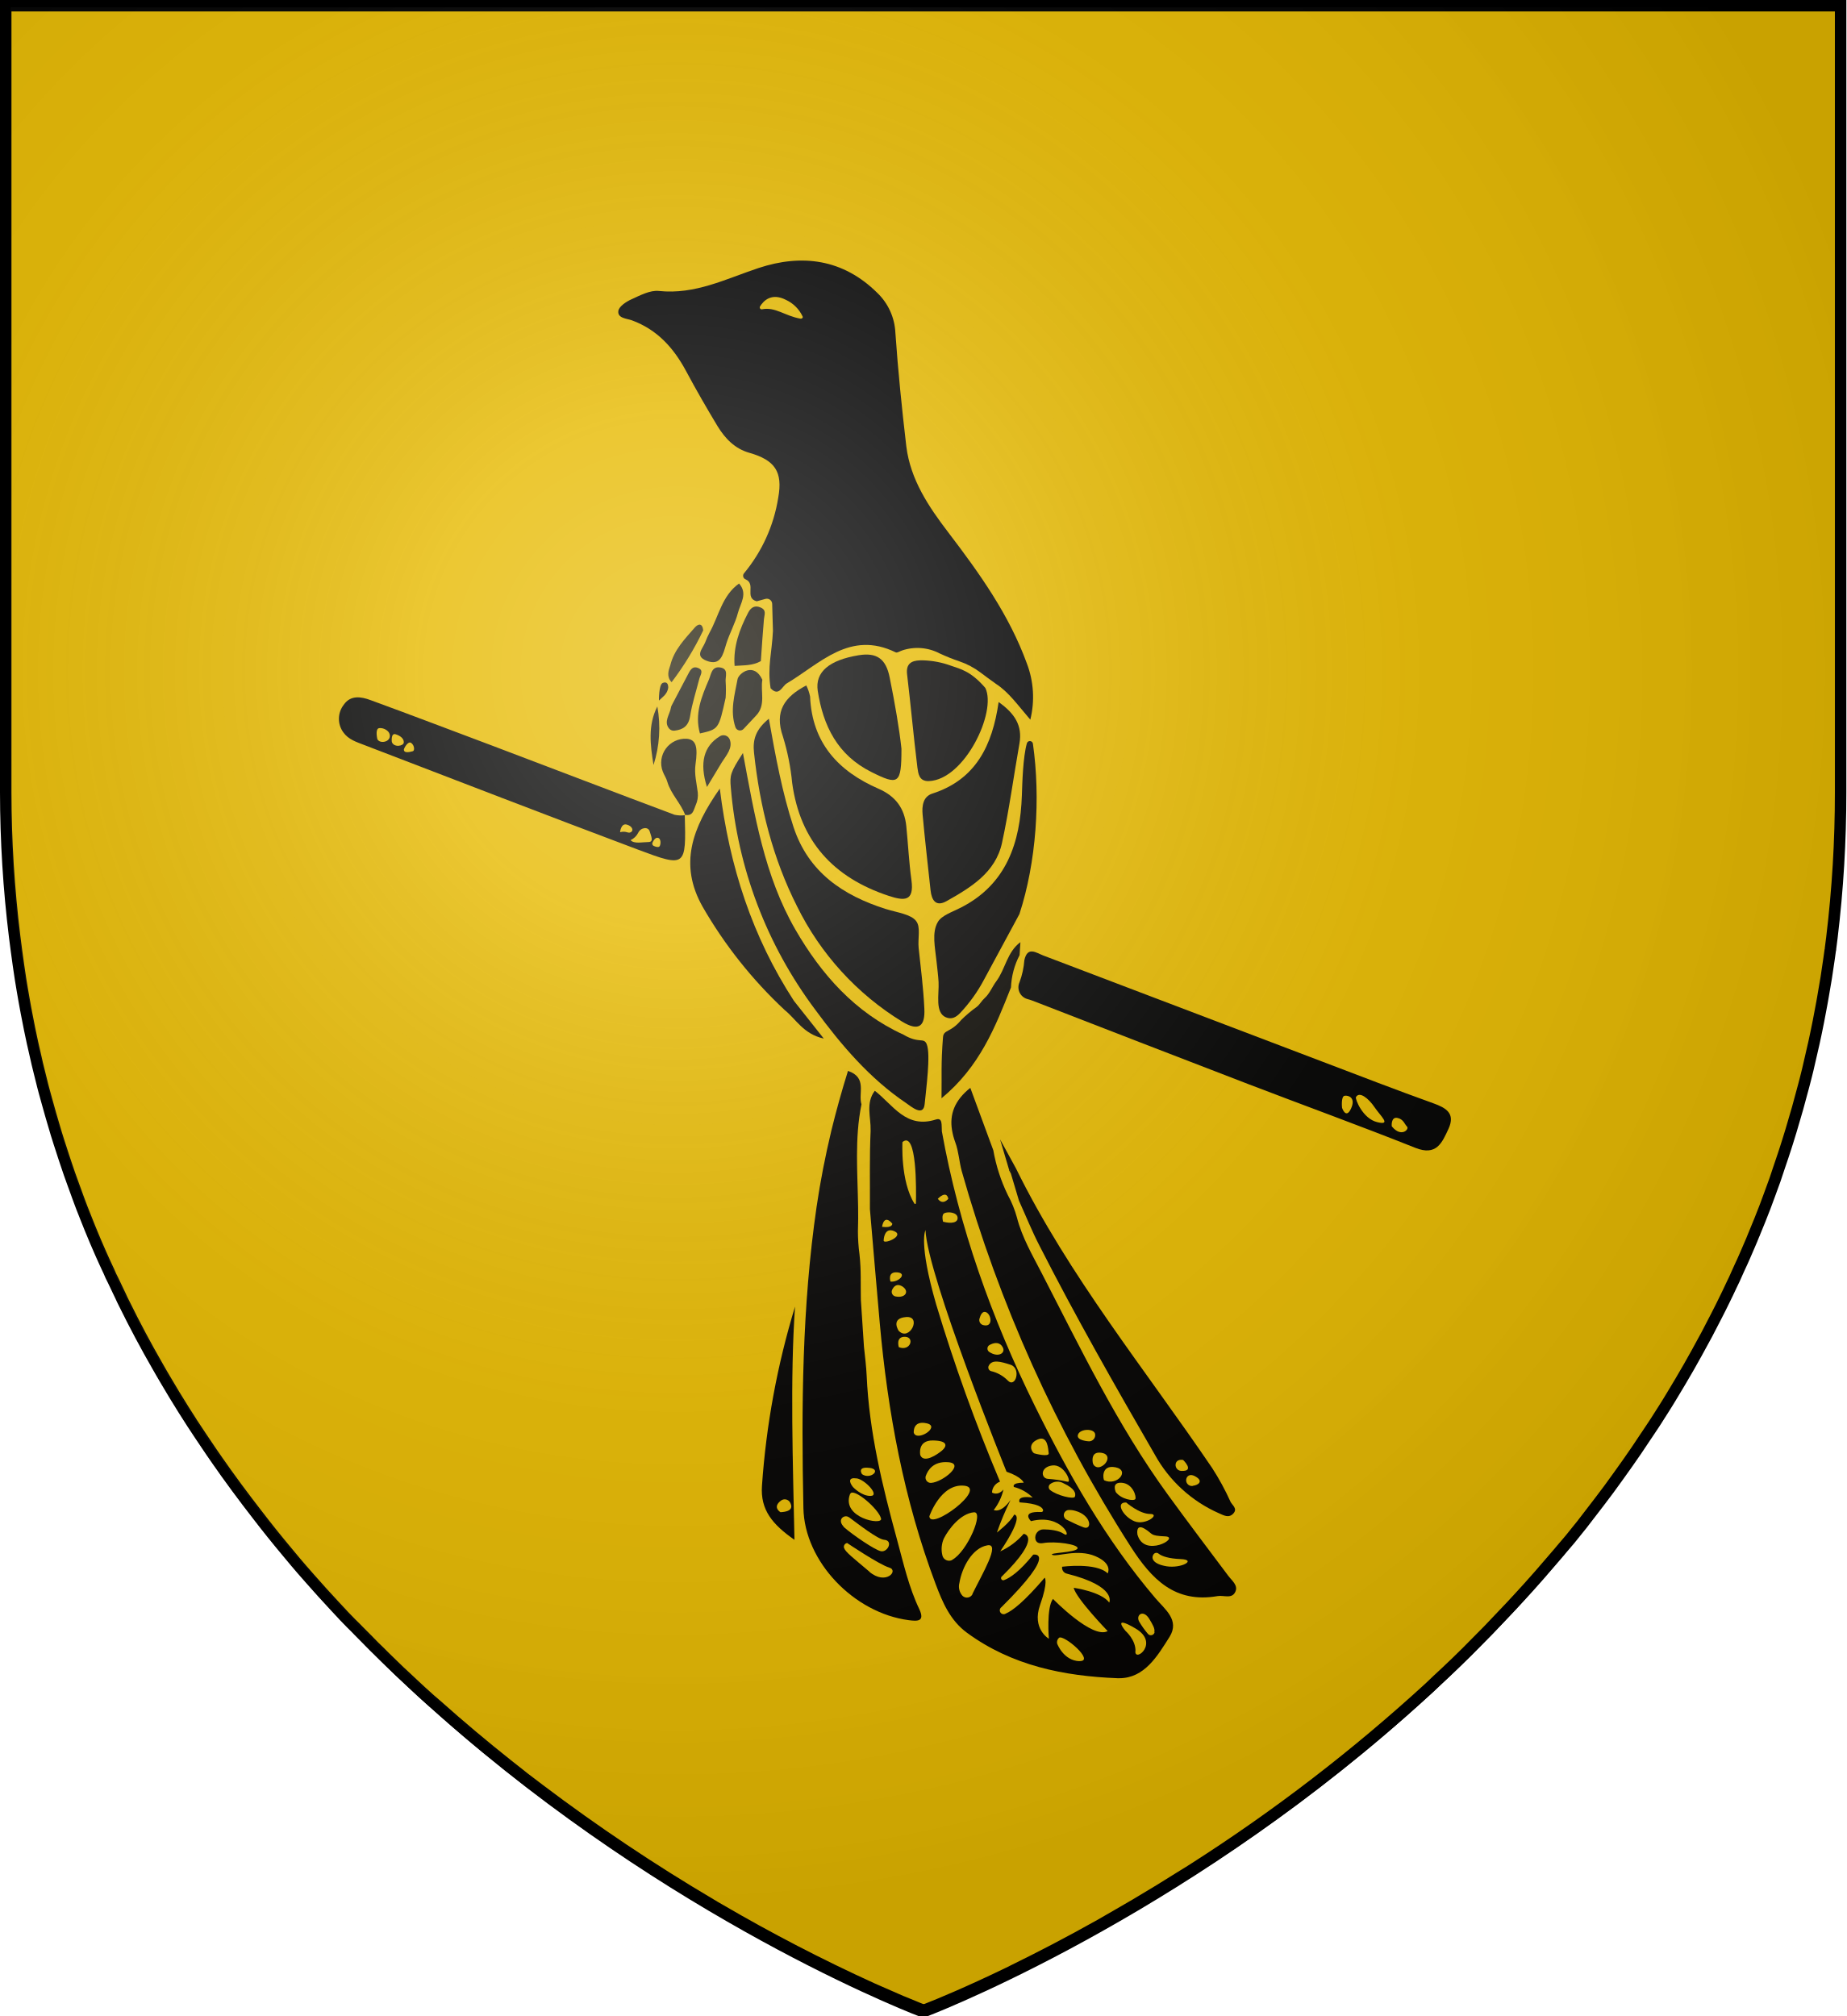
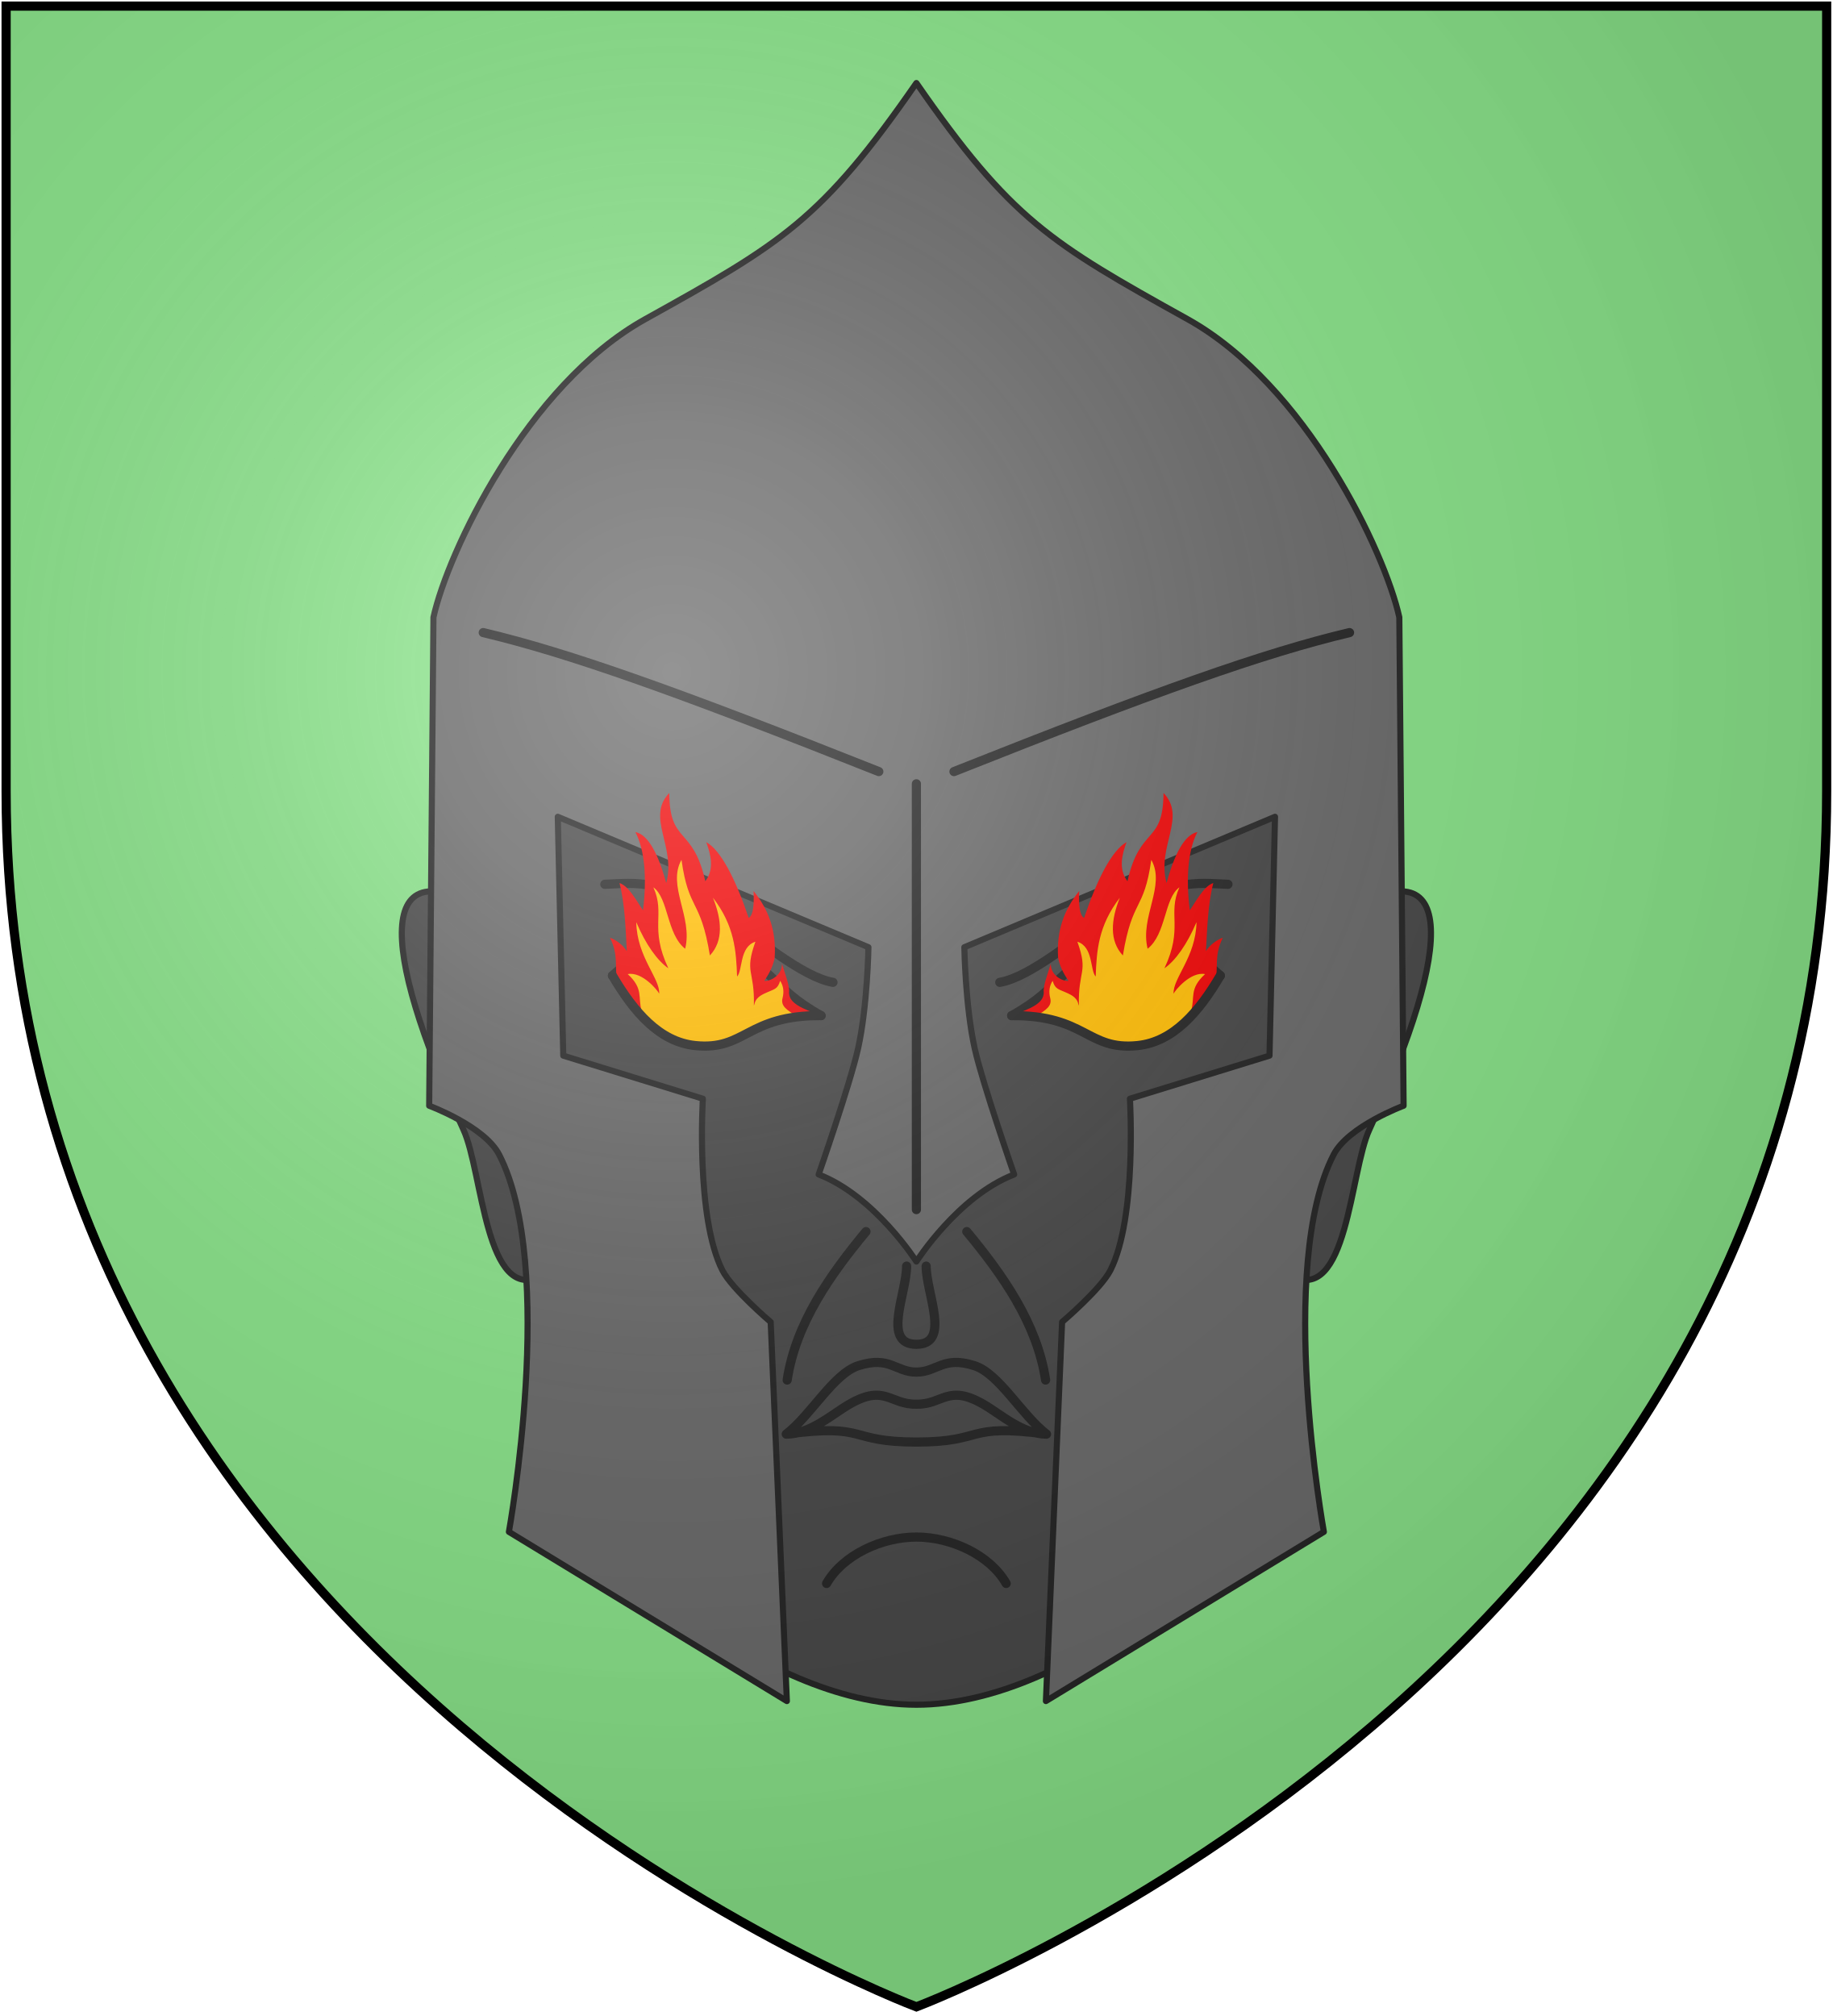
- <svg xmlns="http://www.w3.org/2000/svg" viewBox="0 0 483 527.48" version="1.1" id="svg20736">
-   <defs id="defs20658">
-     <style id="style20656">.cls-1{fill:#e7ba00;}.cls-2{fill:#020100;}.cls-3{fill:#010000;}.cls-4{fill:#010100;}.cls-5{fill:#020200;}.cls-6{fill:#080600;}.cls-7{fill:#0b0900;}.cls-8{fill:#0a0800;}.cls-9{fill:#0d0a00;}.cls-10{fill:#0f0c00;}.cls-11{fill:#1b1600;}.cls-12{fill:#0d0b00;}.cls-13{fill:none;stroke:#000;stroke-width:3px;}</style>
-     <radialGradient id="rg" gradientUnits="userSpaceOnUse" cx="220" cy="220" r="405" gradientTransform="matrix(0.8051007,0,0,0.8030229,-0.03015549,-0.8970269)">
-       <stop style="stop-color:#ffffff;stop-opacity:.3" offset="0" id="stop753" />
-       <stop style="stop-color:#ffffff;stop-opacity:.2" offset=".2" id="stop755" />
-       <stop style="stop-color:#666666;stop-opacity:.1" offset=".6" id="stop757" />
-       <stop style="stop-color:#000000;stop-opacity:.13" offset="1" id="stop759" />
+ <svg xmlns="http://www.w3.org/2000/svg" xmlns:xlink="http://www.w3.org/1999/xlink" width="600" height="660">
+   <defs>
+     <radialGradient id="rg" gradientUnits="userSpaceOnUse" cx="220" cy="220" r="405">
+       <stop style="stop-color:#fff;stop-opacity:.3" offset="0" />
+       <stop style="stop-color:#fff;stop-opacity:.2" offset=".2" />
+       <stop style="stop-color:#666;stop-opacity:.1" offset=".6" />
+       <stop style="stop-color:#000;stop-opacity:.13" offset="1" />
    </radialGradient>
+     <path id="shield" d="m2,2v257c0,286 298,398 298,398c0,0 298-112 298-398V2z" />
  </defs>
-   <g id="Layer_2" data-name="Layer 2">
-     <path class="cls-1" d="M927,122.76V328.6a314.37,314.37,0,0,1-2.28,38c-.11.93-.24,1.86-.36,2.79s-.24,1.86-.39,2.79q-.7,5.05-1.61,10c-.07.44-.15.87-.23,1.31-.15.8-.29,1.6-.45,2.39s-.34,1.8-.51,2.69l-.45,2.22-.24,1.16c-.15.71-.3,1.44-.47,2.15q-.8,3.55-1.61,7l-.58,2.32-.52,2q-1.52,5.88-3.27,11.61c-.29,1-.59,1.94-.9,2.92l-.6,1.88c-.19.63-.39,1.25-.6,1.86l-1.1,3.26c-.37,1.09-.68,2-1,3-.47,1.28-.92,2.55-1.39,3.81-.36,1-.73,2-1.11,3l-.19.49c-.43,1.14-.87,2.25-1.32,3.37s-.87,2.16-1.32,3.19a3.35,3.35,0,0,1-.18.42c-.4,1-.8,2-1.25,3s-.75,1.75-1.13,2.62l-.66,1.49c-.47,1.07-.95,2.12-1.44,3.15s-.9,2-1.36,2.93l-1,2.12c-.3.63-.6,1.25-.91,1.88-.63,1.32-1.31,2.64-2,4q-2.53,5-5.19,9.77l-2,3.57-.11.21q-2.13,3.71-4.33,7.33c-.71,1.2-1.46,2.39-2.18,3.54-.1.16-.19.31-.3.46-.55.89-1.12,1.78-1.69,2.66l-.66,1c-.65,1-1.31,2-2,3l-.13.18c-.66,1-1.32,2-2,3l-.45.67q-2.26,3.28-4.54,6.46l-.31.42c-.8,1.07-1.54,2.14-2.31,3.19s-1.66,2.23-2.5,3.32q-2.29,3-4.61,6l-.8,1c-.73.93-1.48,1.85-2.22,2.76L854,526.61l-.57.69L851,530.1q-2.83,3.32-5.72,6.53c-.75.85-1.52,1.69-2.29,2.51l-2.22,2.39q-3,3.19-5.93,6.24-2.76,2.83-5.53,5.59c-.91.91-1.84,1.82-2.76,2.71s-1.85,1.78-2.78,2.67l-2.28,2.11c-.68.65-1.36,1.28-2.05,1.91a448.64,448.64,0,0,1-61.76,47.47c-.86.55-1.73,1.1-2.58,1.6q-6.42,4.07-12.46,7.63l-2.41,1.4-2.36,1.36-2.34,1.35-2.22,1.28c-8.35,4.68-15.91,8.59-22.38,11.76l-1.61.8c-10.63,5.15-18.11,8.22-21,9.35l-.42.18-.61.23-.14.06h-.08l-.23-.1-.21,0-1.07-.42-.55-.23c-.87-.34-2-.8-3.36-1.38l-.47-.18c-1.76-.8-3.88-1.67-6.33-2.77l-1.39-.61a443.16,443.16,0,0,1-39.74-20.6c-.8-.45-1.61-.92-2.36-1.38a473.14,473.14,0,0,1-44.78-30l-2.62-2c-1-.75-2-1.52-2.95-2.29l-2.81-2.21c-6.19-4.92-12.43-10.15-18.64-15.69L558.08,566q-2.3-2.05-4.59-4.2l-1.67-1.57L550,558.54l-2-1.94c-1.12-1.07-2.24-2.16-3.34-3.26-.84-.8-1.69-1.67-2.52-2.51l-.24-.26q-1.25-1.25-2.5-2.51c-.66-.68-1.32-1.36-2-2l-2-2.07-.13-.15-2.1-2.24q-3.36-3.61-6.66-7.36c-.68-.8-1.36-1.55-2-2.35-.57-.65-1.12-1.28-1.66-1.94l-2-2.39q-4.26-5.11-8.39-10.48-1.13-1.45-2.24-2.92c-1.89-2.47-3.73-5-5.57-7.55l-1.68-2.39c-.13-.16-.24-.34-.36-.5-.59-.85-1.19-1.7-1.77-2.55-.95-1.38-1.89-2.77-2.82-4.17q-1.11-1.64-2.18-3.31l-.15-.24-2.22-3.47c-.07-.13-.15-.24-.22-.37-.71-1.14-1.41-2.27-2.1-3.4s-1.49-2.46-2.21-3.7-1.44-2.39-2.13-3.67q-4.6-8-8.77-16.47c-.35-.69-.69-1.38-1-2.08-.22-.44-.44-.89-.65-1.35-.43-.87-.8-1.75-1.25-2.63a27.17,27.17,0,0,1-1.15-2.47l-.23-.48c-.26-.58-.52-1.16-.8-1.75l-.26-.57c-.26-.58-.52-1.18-.8-1.77q-1.44-3.26-2.78-6.58c-.42-1-.8-2-1.23-3.07-.1-.26-.21-.53-.31-.8-.4-1-.8-2-1.16-3s-.68-1.82-1-2.74l-.23-.65c-.18-.45-.34-.91-.5-1.36q-1-2.69-1.89-5.44c-.21-.6-.4-1.21-.6-1.8-.26-.8-.51-1.54-.75-2.31-.14-.42-.26-.8-.39-1.22-.26-.8-.5-1.6-.75-2.39-.31-1-.61-2.06-.92-3.1-.18-.65-.39-1.28-.57-2-.37-1.28-.74-2.58-1.08-3.89-.19-.68-.37-1.35-.55-2-.13-.5-.26-1-.39-1.51-.32-1.22-.63-2.46-.92-3.7-.18-.7-.35-1.4-.52-2.11-.07-.29-.13-.57-.19-.85-.37-1.55-.71-3.11-1.07-4.69-.26-1.16-.5-2.33-.74-3.5-.14-.71-.29-1.43-.43-2.14s-.32-1.6-.47-2.45a2.13,2.13,0,0,0-.1-.47c-.15-.8-.3-1.64-.45-2.48s-.31-1.84-.47-2.77-.3-1.8-.45-2.71q-.87-5.52-1.56-11.17A314.73,314.73,0,0,1,447,328.58V122.76Z" transform="translate(-445.5 -121.26)" id="path20662" />
+   <use id="background" xlink:href="#shield" fill="#86df86" />
+   <g style="stroke:#222222;stroke-width:3;stroke-linecap:round;stroke-linejoin:round;">
+     <path style="fill:#444444;stroke-width:2;" d="m 419.1,480.4 c 5.3,-12.1 -0.6,-37.8 3.3,-62.8 18.8,9.9 19.5,-34 25.9,-47.8 27.8,-60.7 29.3,-95.1 -11,-69.4 -13.8,-76.5 -37.7,-86.5 -37.7,-86.5 l -99.6,-4 -99.6,4 c 0,0 -23.9,10 -37.7,86.5 -40.3,-25.7 -38.8,8.7 -11,69.4 6.4,13.8 7.1,57.7 25.9,47.8 3.9,25 -2,50.7 3.3,62.8 10.4,24.1 68.1,77.7 119.1,77.7 51,0 108.7,-53.6 119.1,-77.7 z" />
+     <path style="fill:#666666;stroke-width:2;" d="m 388.8,104.5 c 38.8,21.6 64.6,76.3 69.3,97.6 l 1.4,159.9 c 0,0 -18.1,6.7 -22.9,16 -18.9,36.6 -3.2,123.5 -3.2,123.5 l -91,55.4 5.3,-124.1 c 0,0 12.6,-10.7 15.8,-16.9 8.8,-17.3 6.4,-56.2 6.4,-56.2 l 45.7,-14.1 1.8,-78.2 -101.7,42.7 c 0,0 0.3,19.3 3.4,33.2 2.6,11.6 12.9,41.2 12.9,41.2 -18.4,7.1 -32,28.5 -32,28.5 0,0 -13.6,-21.4 -32,-28.5 0,0 10.3,-29.6 12.9,-41.2 3.1,-13.9 3.4,-33.2 3.4,-33.2 l -101.7,-42.7 1.8,78.2 45.7,14.1 c 0,0 -2.4,38.9 6.4,56.2 3.2,6.2 15.8,16.9 15.8,16.9 l 5.3,124.1 -91,-55.4 c 0,0 15.7,-86.9 -3.2,-123.5 -4.8,-9.3 -22.9,-16 -22.9,-16 l 1.4,-159.9 c 4.7,-21.3 30.5,-76 69.3,-97.6 45,-25 57.8,-32.58 88.8,-77.32 31,44.74 43.8,52.32 88.8,77.32 z" />
+     <path style="fill:none;" d="m 257.4,469.5 c 27.1,-3.6 19.8,2.6 42.6,2.6 22.8,0 15.5,-6.2 42.6,-2.6 m -64.5,-9.8 c -5.6,3.2 -12.7,9.8 -20.7,9.8 8.1,-6.2 15.5,-19.8 23.6,-22.4 10.3,-3.3 12.2,2.1 19,2.1 6.8,0 8.7,-5.4 19,-2.1 8.1,2.6 15.5,16.2 23.6,22.4 -8,0 -15.1,-6.6 -20.7,-9.8 -11.6,-6.7 -13.3,0.2 -21.9,0 -8.6,0.2 -10.3,-6.7 -21.9,0 z m 18.7,-45.2 c 0,8.9 -8.2,25.6 3.2,25.6 11.4,0 3.2,-16.7 3.2,-25.6 m 24.1,-92.9 c 10,-1.7 24.9,-14.6 33.5,-20 22.4,-14.3 30.7,-12.5 41.2,-12.1 m -70.8,43 c 16.9,-9.4 15.1,-16.1 33,-23.2 17.3,-6.9 24.7,0.8 35.3,10.1 m -83,83.8 c 11.6,14 23,30 25.8,48.6 m -12.9,66.6 c -5.3,-9.3 -18,-15.2 -29.4,-15.2 -11.4,0 -24.1,5.9 -29.4,15.2 m 2.1,-196.8 c -10,-1.7 -24.9,-14.6 -33.5,-20 -22.4,-14.3 -30.7,-12.5 -41.2,-12.1 m 70.8,43 c -16.9,-9.4 -15.1,-16.1 -33,-23.2 -17.3,-6.9 -24.7,0.8 -35.3,10.1 m 83,83.8 c -11.6,14 -23,30 -25.8,48.6" />
+     <path style="fill:#ee0000;stroke:none;" d="m 219.1,259.6 c -7.7,8 2.3,17.5 -1,29.5 -3.3,-12.2 -7,-16.1 -10.1,-16.7 3.1,5.9 3.8,15.1 2.5,25.6 -1.8,-2.5 -4.6,-8 -7.7,-8.9 1.8,7 2,15 2.4,22.3 -1.2,-2 -3.5,-3.7 -5.5,-4.4 2.9,6 1.4,9.1 2.4,15 6.6,10.7 14.7,19.2 25.5,20.3 13.1,1.3 22.6,-9.5 41.2,-9.8 -6.4,-2.4 -10.4,-4 -10.5,-7.5 0.3,-2.2 -1.3,-6.1 -2.3,-9.5 0.1,4 -4.2,5.9 -5.8,5.6 2,-2.9 2.9,-5.1 3.4,-7.5 0.6,-9 -2,-15.8 -6.9,-21.9 0.2,4.4 -0.1,8 -1.6,8.8 -4.4,-13 -9.2,-22.2 -13.9,-24.8 1.4,3.9 2.8,8.7 -0.3,12.8 -4.1,-18.3 -11.7,-11.9 -11.8,-28.9 z" />
+     <path style="fill:#ffbb00;stroke:none;" d="m 223.1,281.5 c -4.8,8.5 3.8,18.7 1.2,29.1 -6.1,-4.8 -5.4,-16.5 -10.4,-20.1 4,8.9 -1.4,13.1 4.9,26.5 -3.6,-2.5 -7.4,-7.8 -10.5,-15.1 0.2,11.4 7.8,18.4 7.5,23.4 -0.5,-1.1 -5.6,-7.3 -10.3,-6.4 5.3,4.9 3.2,7.5 4.6,12.2 0.3,1 0.7,2 1.2,2.8 4.7,4.6 10,7.8 16.3,8.4 10.8,1.1 14.7,-3.5 22.9,-6.8 l 10.6,-2.7 c -3.7,-2.2 -5.6,-3.5 -4.9,-6.1 0.5,-2 0.3,-3.9 -0.8,-5.6 -0.9,2.9 -1.8,2.6 -5.2,4.2 -3.4,1.6 -3,3.3 -3.4,3.9 0.3,-11.7 -3.2,-10.6 0.5,-20.9 -5.3,1.7 -4.1,9.4 -6,11.4 -0.3,-8.3 -0.8,-16.6 -7.9,-25.8 2.9,7.2 3.5,14.1 -1,18.9 -3.1,-18.9 -6.9,-14.3 -9.3,-31.3 z" />
+     <path style="fill:none;" d="m 200.5,319.4 c 7,11.9 15.4,21.7 27.1,22.9 16.5,1.7 16.9,-10 41.2,-9.8" />
+     <path style="fill:#ee0000;stroke:none;" d="m 380.9,259.6 c 7.7,8 -2.3,17.5 1,29.5 3.3,-12.2 7,-16.1 10.1,-16.7 -3.1,5.9 -3.8,15.1 -2.5,25.6 1.8,-2.5 4.6,-8 7.7,-8.9 -1.8,7 -2,15 -2.4,22.3 1.2,-2 3.5,-3.7 5.5,-4.4 -2.9,6 -1.4,9.1 -2.4,15 -6.6,10.7 -14.7,19.2 -25.5,20.3 -13.1,1.3 -22.6,-9.5 -41.2,-9.8 6.4,-2.4 10.4,-4 10.5,-7.5 -0.3,-2.2 1.3,-6.1 2.3,-9.5 -0.1,4 4.2,5.9 5.8,5.6 -2,-2.9 -2.9,-5.1 -3.4,-7.5 -0.6,-9 2,-15.8 6.9,-21.9 -0.2,4.4 0.1,8 1.6,8.8 4.4,-13 9.2,-22.2 13.9,-24.8 -1.4,3.9 -2.8,8.7 0.3,12.8 4.1,-18.3 11.7,-11.9 11.8,-28.9 z" />
+     <path style="fill:#ffbb00;stroke:none;" d="m 376.9,281.5 c 4.8,8.5 -3.8,18.7 -1.2,29.1 6.1,-4.8 5.4,-16.5 10.4,-20.1 -4,8.9 1.4,13.1 -4.9,26.5 3.6,-2.5 7.4,-7.8 10.5,-15.1 -0.2,11.4 -7.8,18.4 -7.5,23.4 0.5,-1.1 5.6,-7.3 10.3,-6.4 -5.3,4.9 -3.2,7.5 -4.6,12.2 -0.3,1 -0.7,2 -1.2,2.8 -4.7,4.6 -10,7.8 -16.3,8.4 -10.8,1.1 -14.7,-3.5 -22.9,-6.8 l -10.6,-2.7 c 3.7,-2.2 5.6,-3.5 4.9,-6.1 -0.5,-2 -0.3,-3.9 0.8,-5.6 0.9,2.9 1.8,2.6 5.2,4.2 3.4,1.6 3,3.3 3.4,3.9 -0.3,-11.7 3.2,-10.6 -0.5,-20.9 5.3,1.7 4.1,9.4 6,11.4 0.3,-8.3 0.8,-16.6 7.9,-25.8 -2.9,7.2 -3.5,14.1 1,18.9 3.1,-18.9 6.9,-14.3 9.3,-31.3 z" />
+     <path style="fill:none;" d="m 399.5,319.4 c -7,11.9 -15.4,21.7 -27.1,22.9 -16.5,1.7 -16.9,-10 -41.2,-9.8" />
+     <path style="fill:none;" d="m 300,396 v -139.4 m 141.8,-49.5 c -27.9,6.6 -63.6,19.3 -129.5,45.5 m -154.1,-45.5 c 27.9,6.6 63.6,19.3 129.5,45.5" />
  </g>
-   <g id="Layer_5" data-name="Layer 5">
-     <path class="cls-2" d="M653.48,463.12A210.62,210.62,0,0,0,644.83,510c-.45,6.35,2.76,10.14,8.5,14.15C652.93,504.1,652.16,482.16,653.48,463.12Zm-3.81,53.8s-2.26-1.29.18-3.07a1.61,1.61,0,0,1,2.32.5C652.77,515.41,652.88,516.77,649.67,516.92Z" transform="translate(-445.5 -121.26)" id="path20665" />
-     <path class="cls-2" d="M710.92,429.24l-.39-.73a1.2,1.2,0,0,1,.17-.21A5.85,5.85,0,0,0,710.92,429.24Z" transform="translate(-445.5 -121.26)" id="path20667" />
-     <path d="M617.88,304.56s-.07-4.21,1-4.62,1.44.26,1.43,1.26a3.83,3.83,0,0,1-1.35,2.35Z" transform="translate(-445.5 -121.26)" id="path20669" />
-     <path d="M714.12,294.84c-4.63-12.74-12.41-23.6-20.53-34.25-5.17-6.77-9.92-13.83-11-22.54-1.16-9.89-2.17-19.8-2.86-29.73a15.43,15.43,0,0,0-4.7-10.4c-9-8.93-19.8-10.27-31.1-6.53-8.56,2.84-16.58,7-26.07,6-2.32-.25-4.92,1.17-7.23,2.21-1.35.61-3.19,1.84-3.37,3-.29,1.92,2.18,2,3.48,2.45,6.7,2.44,11,7.26,14.27,13.36,2.59,4.85,5.35,9.62,8.19,14.34,2,3.27,4.57,5.95,8.38,7,6.64,1.92,8.74,4.93,7.5,11.76a41,41,0,0,1-8.94,19.74,1,1,0,0,0,.4,1.59c2.84,1.25-.4,4.83,2.91,5.75.07,0,1.24-.33,2.29-.63a1.39,1.39,0,0,1,1.76,1.29l.2,7.09c-.25,5.59-1.5,9.5-.61,15,2.19,2.31,3-.53,4.2-1.25,8.8-5.24,16.55-14,28.53-8.14.38.19,1.09-.31,1.64-.49a12.56,12.56,0,0,1,9.86.77,51,51,0,0,0,5.21,2.09,19.5,19.5,0,0,1,5.41,2.86c1.33,1,2.68,2,4.09,3,3.39,2.19,5.81,5.7,9,9.38A24.6,24.6,0,0,0,714.12,294.84Zm-59.25-90.21c-4-.69-6.54-3.13-10-2.45a.5.5,0,0,1-.55-.74c.89-1.46,3-3.69,6.84-1.69a8.94,8.94,0,0,1,4.29,4.29C655.64,204.4,655.28,204.7,654.87,204.63Z" transform="translate(-445.5 -121.26)" id="path20671" />
-     <path class="cls-2" d="M747.75,539.42c-13-15.28-22.8-32.59-31.57-50.38-11.23-22.78-19.78-46.66-24.3-71.81l0-.23c-.11-1.21.27-3.41-1.53-2.83-7.85,2.52-11.22-3.82-16-7.51-2.45,3.22-1,6.89-1.1,10.34a2.43,2.43,0,0,1,0,.27c-.31,6.78-.14,13.58-.18,20.38.86,9.92,1.68,19.84,2.57,29.75,2.09,23.38,6.33,46.32,14.63,68.34,1.78,4.73,3.78,9.48,8.17,12.71,11.75,8.63,25.36,11.36,39.41,11.91h.45c6.6,0,10-5.83,13.16-10.83C754.19,545.13,750.15,542.26,747.75,539.42Zm-18.81-18.54c-1.44-.55-3.25-1.41-4.41-2a1.34,1.34,0,0,1,.38-2.52,5.17,5.17,0,0,1,1.9.21C731.12,517.74,731.25,521.75,728.94,520.88Zm-2.25-8c-.27.74-4.76-.33-6.5-1.78a1,1,0,0,1,0-1.51,3.17,3.17,0,0,1,3.58-.21C726.69,510.75,727,512,726.69,512.88Zm-2-3.94a33.92,33.92,0,0,0-5.12-.75c-1.77-.17-2-3.07,1.19-3.5S726,509.38,724.74,508.94ZM717,497.88c2.62-1.13,2.69,2.56,2.84,3.62s-3.68.1-3.84,0C715.25,501,714.38,499,717,497.88Zm-7.92-15.46a8.9,8.9,0,0,0-4.32-2.41,1,1,0,0,1-.66-1.3c.86-1.9,3.22-1.17,5.73-.38C712.75,479.25,711.17,484.67,709.08,482.42Zm-1.5-9c1.38,1.69-.81,3.26-3.31,1.56a1.06,1.06,0,0,1,.1-1.81C705.34,472.64,706.67,472.28,707.58,473.39Zm-5.85-7.13c.27-1,.8-2.14,1.77-1.68,1.4.67,1.82,4.07-.81,3.35A1.36,1.36,0,0,1,701.73,466.26ZM696,439.79c.17,1.38-1.58,1.71-3.79,1.13,0,0-.54-1.84.37-2.25S695.83,438.42,696,439.79Zm-2.42-4.87s-1.41,1.83-2.75,0C690.83,434.92,693.08,432.5,693.58,434.92Zm-12-14.84c3.8-3.2,3.61,12.62,3.52,16a.21.21,0,0,1-.38.11C681,430.28,681.58,420.08,681.58,420.08Zm-2.66,21.34s.15,1.23-2.67.83C676.25,442.25,676.67,438.75,678.92,441.42Zm-2.25,4.33s.08-3.58,2.83-2.33S676.42,447.06,676.67,445.75Zm3.57,8.42c2.68.25.32,2.66-1.79,2.41C678.45,456.58,677.56,453.92,680.24,454.17Zm-1.38,4.61c.41-.89,1.19-1.77,2.58-1,2.09,1.24,1,3.25-1.72,2.68A1.24,1.24,0,0,1,678.86,458.78Zm1.78,15s-.94-2.83,1.63-2.75S683.69,474.92,680.64,473.75Zm0-4.25s-2.33-3.33,1.89-3.67S683.44,472.33,680.64,469.5Zm3.9,26.62s-.35-3.34,3.4-2.48S685.33,498.62,684.54,496.12Zm1.71,5.88s-.87-3.94,3.31-3.88,3.56,1.63,2.38,2.63S687.19,504.25,686.25,502Zm1.44,5.4c.51-1.46,1.94-3.9,5.87-3.59,4.48.35-1.38,5.21-4.51,5.42A1.39,1.39,0,0,1,687.69,507.4Zm.93,10.56s2.94-8.65,9.13-8S688.8,521.89,688.62,518Zm6,11.43a1.8,1.8,0,0,1-2.6-1.22,6.82,6.82,0,0,1,.4-4.42c1.31-2.56,4.37-6.48,7.81-6.83C703.06,516.62,698.54,527.27,694.58,529.39Zm5.3,8.93a1.65,1.65,0,0,1-2.65.43,3.65,3.65,0,0,1-.79-3.37c.68-4.07,3.37-9.13,7.31-9.82C707.35,524.93,702.41,533.13,699.88,538.32Zm28,17.56c-4.26-.13-5.88-4.63-5.88-4.63a1.55,1.55,0,0,1,.5-1.5C723.74,548.83,732.12,556,727.88,555.88Zm7.79-15.3c-2.09-2.91-9.34-3.91-9.34-3.91.67,2.83,8.9,11.33,8.9,11.33-4,2.2-14.31-8.42-14.31-8.42-1.75,2.25-1.08,10.42-1.08,10.42s-4.51-2.58-2.3-8.83,1.21-7.14,1.21-7.14c-5.34,6.25-8.41,8.64-10.17,9.38a1,1,0,0,1-1.13-1.68c15.11-15,8.3-13.73,8.3-13.73-3.6,4.45-6.07,6.07-7.55,6.63a.57.57,0,0,1-.58-1c10.68-10.54,5.63-11.08,5.63-11.08a18,18,0,0,1-6.13,4.59c6.64-9.9,3.63-9.6,3.63-9.6-1,2-4.5,4.67-4.5,4.67a72.13,72.13,0,0,1,3.57-8.51c-2.58,3.63-4.4,2.62-4.4,2.62A13.7,13.7,0,0,0,708,511c-1.57,1.78-3,.77-3,.77a3.18,3.18,0,0,1,2.1-2.84,458.19,458.19,0,0,1-16.7-46.38c-4.67-16.16-2.8-19.43-2.8-19.43.54,12.07,21.21,63.21,21.21,63.21,4,1.36,4.5,2.87,4.5,2.87-3.33,0-2.58,1.12-2.58,1.12a10.68,10.68,0,0,1,4.92,2.77c-4.42-.63-3.42,1.26-3.42,1.26,4.89.3,6,1.33,6.14,2a.45.45,0,0,1-.48.53c-5.5-.27-2.68,2.38-2.68,2.38,8.24-2.06,10.85,4.9,8.56,3.32-1.36-.93-3.63-1.14-5.26-1.16a2.13,2.13,0,0,0-2.14,2.59c.19.7.71,1.21,2,1,3.09-.58,9.49.33,9,1.42s-7.75,1.08-6.58,1.66,6.58-1.66,11.25.34,3.23,4.5,3.23,4.5c-3-2.92-11.92-1.74-11.92-1.74a1.61,1.61,0,0,0,1.27,1.82C737.83,536.33,735.67,540.58,735.67,540.58Zm6.83,12.73c.12-3-2.62-5.37-2.62-5.37s-3.76-4.38,2.62-.63S742.38,556.31,742.5,553.31Zm5-5a1,1,0,0,1-1.76.4,22.75,22.75,0,0,1-2.28-3.2c-.94-1.75,1.06-3.25,2.62-.75C747.1,546.41,747.67,547.4,747.48,548.3Z" transform="translate(-445.5 -121.26)" id="path20673" />
-     <path class="cls-3" d="M670.77,451.93v0s0,0,0,0,0,0,0,0Z" transform="translate(-445.5 -121.26)" id="path20675" />
-     <path class="cls-2" d="M686,542.32c-2.74-5.72-4.12-11.89-5.78-18-3.87-14.16-7.35-28.4-8-43.1-.12-2.53-.44-5.05-.71-7.58l-.81-12.27c-.09-4.21.11-7.74-.36-11.92a45.59,45.59,0,0,1-.41-6c.34-8.81-.68-17.67,0-26.47a56.33,56.33,0,0,1,.93-6.78c-.91-2.87,1.6-7-3.53-8.74Q664.91,409.21,663,417c-1.58,6.63-2.9,13.29-3.88,20-3.81,26.13-4,52.51-3.45,78.86.28,14,13.22,27.43,27.54,29.31C685.5,545.47,687.5,545.57,686,542.32Zm-13.05-37c3.34.42.23,3.17-1.92,1.67C671,507,669.58,504.92,672.91,505.33Zm-3.33,2.75c2.17.34,6.09,4.5,3.67,4.59s-4.67-2.34-4.67-2.34C667.59,509,667.42,507.75,669.58,508.08Zm-1.7,4.07c.7-1.82,7.46,3.88,8.07,6.47C676.39,520.48,665.46,518.39,667.88,512.15Zm-.35,6.08c2.42,1.79,7.55,5.79,9.22,5.92,2.42.18,1,3.27-.79,3-1.46-.2-7.47-4.3-9.76-6.33l0-.05-.21-.24,0,0C664.51,518.67,666.49,517.46,667.53,518.23Zm5.38,14.27c-4.33-3.67-6.33-5.17-6.66-6.25a1,1,0,0,1,.83-1.25s8.41,5.67,11,6.42S677.24,536.17,672.91,532.5Z" transform="translate(-445.5 -121.26)" id="path20677" />
-     <path class="cls-2" d="M766.8,533.55c-5.31-7.09-10.66-14.15-15.86-21.31-13.15-18.1-22.79-38.21-33-58-2.39-4.62-5.09-9.26-6.41-14.41a26.74,26.74,0,0,0-2.39-5.9,44.39,44.39,0,0,1-3.79-11.7c-.65-1.75-1.29-3.5-1.94-5.26l-4.08-11.08c-4.14,3.3-5.46,6.94-4.78,11.08a17.16,17.16,0,0,0,.86,3.2c.88,2.38,1,5,1.67,7.48a367,367,0,0,0,44.17,98.22c5.49,8.56,11.59,14.95,22.78,13,1.62-.29,3.84.89,4.69-1.26C769.36,536,767.74,534.8,766.8,533.55Zm-39.3-36.93c.56-1.62,4.44-1.68,4.5,0a1.63,1.63,0,0,1-1.57,1.76S726.94,498.25,727.5,496.62Zm3.86,7.31c-.18-1.18-.06-2.89,2.26-2.55,2.81.4,1.46,3.26-.5,3.75A1.44,1.44,0,0,1,731.36,503.93Zm3,4.63c-.29-.13-.93-4.15,2.94-3.39S737.81,510.19,734.31,508.56Zm3,3s-1.2-2.6,1.68-2.33,3.82,3.71,3.45,4.27S738.81,513.62,737.31,511.56Zm2.75,2.82s3.44,3,6.25,3-1.19,3.06-4.06,1.93S737.12,514.31,740.06,514.38Zm2.92,8.18s-.42-2.68,1.9-1.31,1.18,1.82,5.37,2S744.58,529.19,743,522.56Zm7.58,8.5c-3.41-.57-4.13-2.07-3.29-3.18a.89.89,0,0,1,1.27-.11c.86.7,2.74,1.3,5.77,1.42C758.66,529.35,754.57,531.73,750.56,531.06Z" transform="translate(-445.5 -121.26)" id="path20679" />
-     <path class="cls-4" d="M820.37,409.9c-9.63-3.45-19.16-7.15-28.72-10.78Q755,385.19,718.41,371.26c-1.85-.71-4.12-2.5-4.94,1.23a20.74,20.74,0,0,1-1.26,5.75,3.19,3.19,0,0,0,2,4.4c.47.14.94.26,1.36.43q28.3,11,56.66,21.91c14.5,5.56,29.09,10.85,43.5,16.6,5.56,2.22,7-1.32,8.71-5C826.26,412.56,823.81,411.13,820.37,409.9Zm-21.45,1.43c-1.34,2.88-2.34-.21-2.34-.21s-.33-3,.67-3.16S800.25,408.46,798.92,411.33Zm6.87,3.54c-3.83-.91-5.82-6.09-5.58-6.54.87-1.63,3.29.29,4.87,2.63S809.62,415.79,805.79,414.87Zm3.83,1.17c-.1-.13-.25-2.58,1.38-2.29s1.92,1.63,2.58,2.29S812.08,419,809.62,416Z" transform="translate(-445.5 -121.26)" id="path20681" />
-     <path class="cls-4" d="M624.64,334.56a8,8,0,0,1-2.69-.12c-15.84-5.94-31.65-12-47.47-18-10.68-4-21.35-8.09-32.06-12-2.45-.91-5.21-1.38-7,1.22a6,6,0,0,0-.12,7.2c1.32,1.89,3.49,2.56,5.49,3.33,23.88,9.17,47.73,18.4,71.68,27.4C624.91,348.26,625,348.07,624.64,334.56Zm-80.42-19.9s-.66-2.69.44-2.88,3,.69,2.81,2.22S544.78,315.84,544.22,314.66Zm3.78.72s-.31-2.41,1-2,2.19,1.18,2.13,2.15S548.52,316.92,548,315.38Zm5.5,2.43c-.53.13-2.43.72-2.34-.5,0-.18,1.06-2.31,1.93-1.65S554,317.69,553.5,317.81ZM607.71,339s.21-2.38,1.71-2,1.91,1.58,1.12,2S609.42,338.58,607.71,339Zm7.37,2.58c-1.54,0-3.71.54-4.62-.5a4.21,4.21,0,0,0,2-1.94c.7-1.43,2.62-1.64,3-.35S616.62,341.58,615.08,341.58Zm2.89,1.17c-.26.28-.95.07-1.45-.15a.65.65,0,0,1-.33-.87c.27-.58.75-1.35,1.35-1.27C618.5,340.58,618.4,342.29,618,342.75Z" transform="translate(-445.5 -121.26)" id="path20683" />
-     <polygon class="cls-4" points="179.27 213.3 179.14 213.3 179.14 213.19 179.27 213.3" id="polygon20685" />
-     <path class="cls-4" d="M646.63,309.31c1.78,10,3.49,19.27,6.43,28.27,3.92,12,13.11,18,24.1,21.5,3,.94,6.64,1.37,8,3.17,1.26,1.63.39,4.54.66,7.08.57,5.28,1.24,10.55,1.49,15.85.21,4.38-1.27,6.16-5.84,3.37A73.46,73.46,0,0,1,654,358.38c-6.36-12.56-9.74-26.12-11.25-40.15C642.37,314.78,643.18,312.15,646.63,309.31Z" transform="translate(-445.5 -121.26)" id="path20687" />
-     <path class="cls-4" d="M656.42,300.6a11.41,11.41,0,0,1,1,2.92c.51,12.1,7.37,19.53,17.88,24.1,4.49,1.95,6.82,5.13,7.29,9.84s.7,9.41,1.34,14.08c.77,5.65-1.88,5.46-6,4.1-14.39-4.78-23.11-14.24-25.2-29.52A61,61,0,0,0,650.32,314C648,307.36,650.75,303.58,656.42,300.6Z" transform="translate(-445.5 -121.26)" id="path20689" />
-     <path class="cls-2" d="M639.85,318.28c3.05,16.3,5.63,32.19,13.7,46.17,6.75,11.68,15.58,21.74,28.32,27.54,4.13,2.45,5.29.58,6.07,2.51,1.07,2.69-.19,11.81-.55,15.62-.33,3.45-3.49.68-4.82-.22-9.6-6.48-17-15.21-23.77-24.41a112.51,112.51,0,0,1-22.12-58.17C636.39,324.09,636.55,323.36,639.85,318.28Z" transform="translate(-445.5 -121.26)" id="path20691" />
-     <path class="cls-5" d="M709.92,428.24l-.39-.73a1.2,1.2,0,0,1,.17-.21A5.85,5.85,0,0,0,709.92,428.24Z" transform="translate(-445.5 -121.26)" id="path20693" />
-     <path class="cls-4" d="M706.74,304.95c4.23,3,6.26,6.17,5.45,10.82-1.53,8.67-2.7,17.42-4.56,26-1.7,7.81-8.15,11.68-14.52,15.27-2.78,1.56-3.9-.23-4.18-2.85-.7-6.6-1.48-13.2-2.08-19.81-.2-2.19.09-4.69,2.52-5.47C700.71,325.26,705.09,316.41,706.74,304.95Z" transform="translate(-445.5 -121.26)" id="path20695" />
-     <path class="cls-2" d="M712.18,360.42q-4.61,8.52-9.21,17.06a39.86,39.86,0,0,1-6.32,8.85c-1.05,1.09-2.21,1.75-3.72,1.1-2.89-1.24-1.74-6-1.9-9.21-.09-1.76-.35-3.51-.52-5.27-.38-3.74-1.33-7.72.36-10.51,1-1.67,3.69-2.53,6.05-3.74,11.84-6.07,15.49-16.89,15.9-29.38.11-3.16.29-10.05,1.31-13.58a.81.81,0,0,1,1.58.11C717.74,330.1,716.61,346.84,712.18,360.42Z" transform="translate(-445.5 -121.26)" id="path20697" />
-     <path class="cls-4" d="M681.32,317.17c0,9.31-.77,9.64-7.9,6.07-8.82-4.41-12.59-12.07-14-21.22-.75-5,3.1-8.05,10.64-9.31,4.8-.8,7.2.9,8.18,5.82C679.6,305.27,680.77,312,681.32,317.17Z" transform="translate(-445.5 -121.26)" id="path20699" />
-     <path class="cls-2" d="M661,393c-5.36-1.2-7.24-5.07-10.21-7.45a116.23,116.23,0,0,1-21.49-27.05c-6.26-11.09-2.7-20.63,4.5-30.91,2.53,20.54,8.57,38.9,19.38,55.53Z" transform="translate(-445.5 -121.26)" id="path20701" />
-     <path class="cls-2" d="M688.49,325.63c-2.65.09-2.77-2.08-3-3.55-1-8.11-1.73-16.27-2.7-24.4-.33-2.76,1.16-3.56,3.34-3.64h1a23.08,23.08,0,0,1,7.08,1.38c2.52.88,5.24,1.4,9.05,5.84C706.32,307.48,697.82,325.3,688.49,325.63Z" transform="translate(-445.5 -121.26)" id="path20703" />
-     <path class="cls-6" d="M712.44,367.77c-.07,1.14-.14,2.27-.22,3.4a20,20,0,0,0-2.25,8.45c-4.1,10.34-8.15,20.72-18.17,29,.09-6-.17-9,.39-16,.16-2,2-1.14,4.75-4.48a32.85,32.85,0,0,1,4.12-3.47c.78-.63,1.24-1.57,2-2.24,1.35-1.2,2-3,3.06-4.41C708.51,374.83,708.93,370.35,712.44,367.77Z" transform="translate(-445.5 -121.26)" id="path20705" />
-     <path class="cls-7" d="M618.86,323.07a6.32,6.32,0,0,1,6.24-8.52c2.51.18,3,2.16,2.34,6.73-.35,2.53.31,4.93.6,7.35a6.32,6.32,0,0,1-.55,3.3c-.55,1.25-.66,2.95-2.85,2.52l.12.11c-1.13-3.12-3.72-5.48-4.67-8.69a7.16,7.16,0,0,0-.59-1.43A11.49,11.49,0,0,1,618.86,323.07Z" transform="translate(-445.5 -121.26)" id="path20707" />
-     <path class="cls-7" d="M638.83,273.94c2.37,2.62.36,5.2-.28,7.65-.73,2.8-2.22,5.39-3.07,8.16s-1.43,5.87-5.19,4.38c-3.1-1.23-1-3.08-.31-4.81a21.38,21.38,0,0,1,1.17-2.6C633.56,282.38,634.4,277.08,638.83,273.94Z" transform="translate(-445.5 -121.26)" id="path20709" />
-     <path class="cls-8" d="M644.93,299.12c-.54,3.08,1,6.63-1.64,9.37L640,312a1.27,1.27,0,0,1-2.12-.48c-1.48-4.36-.15-8.59.56-12.53C638.71,297.45,642.73,294.34,644.93,299.12Z" transform="translate(-445.5 -121.26)" id="path20711" />
-     <path class="cls-9" d="M637.67,295.49c-.39-5,1.27-9.54,3.53-13.9.73-1.41,1.77-2.06,3.32-1.36s.94,1.83.83,3c-.33,3.65-.55,7.31-.81,11C642.42,295.47,640,295.31,637.67,295.49Z" transform="translate(-445.5 -121.26)" id="path20713" />
-     <path class="cls-10" d="M630.44,327.17q-3-9.43,3.42-13.3a1.77,1.77,0,0,1,2.54.87c.84,2.22-.86,4.09-2.08,6C633,322.9,631.73,325,630.44,327.17Z" transform="translate(-445.5 -121.26)" id="path20715" />
-     <path class="cls-11" d="M629.46,286.19a77.27,77.27,0,0,1-8.27,13.56c-1.37-1.41-.84-3-.32-4.5,1-4,3.79-6.81,6.35-9.76C628.14,284.43,629.26,284.22,629.46,286.19Z" transform="translate(-445.5 -121.26)" id="path20717" />
-     <path class="cls-7" d="M617.46,306.1a31.61,31.61,0,0,1-1,15.33C615.63,316.24,614.93,311.07,617.46,306.1Z" transform="translate(-445.5 -121.26)" id="path20719" />
-     <path class="cls-5" d="M709.92,428.24l-.39-.73a1.2,1.2,0,0,1,.17-.21A5.85,5.85,0,0,0,709.92,428.24Z" transform="translate(-445.5 -121.26)" id="path20721" />
-     <path class="cls-7" d="M635.33,303.82c-1.83,8.24-1.83,8.24-6.73,9.34-1.45-5.1.44-9.65,2.37-14.14.55-1.28.68-3.44,2.88-3.13,2.41.35,1.31,2.43,1.48,3.79a31.32,31.32,0,0,1,0,4.12Z" transform="translate(-445.5 -121.26)" id="path20723" />
-     <path class="cls-12" d="M620.57,311.92c-1.54-1.81.15-3.68.45-5.52a1.66,1.66,0,0,1,.16-.51c1.41-2.7,2.82-5.4,4.25-8.09.55-1,1.07-2.33,2.57-1.81,1.78.62.68,1.88.43,2.91-.81,3.23-1.88,6.42-2.39,9.69-.42,2.71-1.92,3.58-4.05,3.84A1.59,1.59,0,0,1,620.57,311.92Z" transform="translate(-445.5 -121.26)" id="path20725" />
-     <path class="cls-2" d="M767.4,514.19a67.05,67.05,0,0,0-4.8-8.82c-17.55-25.86-37.45-50.18-51.34-78.43l-4.14-7.56,2.41,8.13a1.2,1.2,0,0,1,.17-.21,5.85,5.85,0,0,0,.22.94q1.08,3.59,2.14,7.17c1.78,3.94,3.41,8,5.37,11.79,9.46,18.58,19.78,36.69,30.21,54.73a35.49,35.49,0,0,0,16.71,15.26c1.27.55,2.6,1.37,3.79.07S767.82,515.08,767.4,514.19Zm-12.85-8.07a1.55,1.55,0,0,1-1.42-2.11c.24-.53.77-.93,1.87-.76C755,503.25,758.18,506.28,754.55,506.12Zm3,3.92a1.5,1.5,0,0,1-1.44-2.4c.43-.49,1.17-.71,2.4.11C760.22,508.85,759,509.84,757.6,510Z" transform="translate(-445.5 -121.26)" id="path20727" />
-   </g>
-   <g id="Layer_6" data-name="Layer 6">
-     <path class="cls-2" d="M666.2,520.84l-.08-.08a3,3,0,0,1-.8-.92l.61.69,0,0,.21.24Z" transform="translate(-445.5 -121.26)" id="path20730" />
-   </g>
-   <g id="Layer_3" data-name="Layer 3">
-     <path class="cls-13" d="M927,122.76V328.6a313.88,313.88,0,0,1-2.28,38c-.11.93-.24,1.86-.36,2.79,0,.2,0,.4-.08.59-.09.74-.19,1.47-.31,2.2-.46,3.37-1,6.69-1.6,10-.07.44-.15.87-.23,1.31-.16.8-.29,1.6-.45,2.4s-.34,1.79-.51,2.69l-.45,2.22-.24,1.15c-.15.71-.3,1.44-.46,2.15-.54,2.37-1.07,4.71-1.61,7l-.58,2.32-.52,2q-1.53,5.88-3.27,11.61c-.29,1-.59,1.94-.9,2.92l-.6,1.88c-.2.63-.4,1.24-.61,1.86-.37,1.09-.73,2.17-1.1,3.25s-.68,2-1,3c-.47,1.28-.93,2.56-1.39,3.81-.36,1-.73,2-1.11,3l-.19.5c-.43,1.14-.87,2.25-1.32,3.36s-.87,2.17-1.31,3.2c0,.15-.12.28-.18.42-.4,1-.8,2-1.25,3s-.76,1.75-1.13,2.62l-.66,1.49c-.48,1.07-1,2.11-1.44,3.15s-.9,2-1.36,2.93l-1,2.12c-.29.63-.6,1.25-.91,1.87-.63,1.33-1.31,2.64-2,4q-2.52,5-5.19,9.77l-2,3.57-.12.21c-1.42,2.47-2.86,4.92-4.33,7.33-.71,1.2-1.46,2.4-2.18,3.54-.11.16-.2.32-.3.47-.55.89-1.12,1.78-1.69,2.66l-.65,1c-.65,1-1.31,2-2,3l-.13.18c-.65,1-1.31,2-2,3l-.45.67q-2.25,3.29-4.54,6.46l-.31.43c-.8,1.07-1.54,2.14-2.31,3.19s-1.66,2.23-2.5,3.32c-1.52,2-3.06,4-4.61,6l-.81,1q-1.09,1.39-2.22,2.76L854,526.61l-.57.69c-.8.94-1.6,1.87-2.41,2.8q-2.82,3.32-5.72,6.53c-.75.85-1.52,1.69-2.29,2.51s-1.47,1.6-2.22,2.4q-3,3.2-5.93,6.24-2.76,2.82-5.53,5.59c-.92.91-1.84,1.82-2.76,2.71s-1.85,1.78-2.79,2.66l-2.28,2.12c-.68.65-1.36,1.28-2,1.91a449.24,449.24,0,0,1-61.76,47.47c-.86.55-1.72,1.1-2.57,1.6q-6.43,4.06-12.47,7.63l-2.41,1.4-2.36,1.37-2.33,1.34-2.23,1.29c-8.34,4.68-15.9,8.59-22.38,11.76l-1.6.8c-10.64,5.15-18.12,8.22-21,9.35l-.42.17-.61.24-.14,0h-.08l-.23-.09-.21,0-1.07-.42-.54-.23c-.87-.34-2-.8-3.37-1.38l-.46-.18c-1.76-.8-3.89-1.67-6.33-2.77l-1.39-.61a442.25,442.25,0,0,1-39.75-20.6c-.8-.44-1.6-.92-2.35-1.38a474,474,0,0,1-44.78-30l-2.63-2c-1-.75-2-1.51-2.94-2.29l-2.81-2.21c-6.19-4.92-12.43-10.15-18.64-15.69L558.08,566q-2.31-2.05-4.59-4.2l-1.67-1.57L550,558.54l-2-1.94c-1.12-1.07-2.23-2.17-3.33-3.27-.85-.79-1.69-1.66-2.52-2.5l-.24-.26c-.84-.83-1.67-1.67-2.5-2.51-.66-.68-1.32-1.36-2-2l-2-2.06-.13-.15-2.1-2.25q-3.36-3.6-6.66-7.36c-.68-.79-1.36-1.54-2.05-2.34-.57-.65-1.12-1.29-1.66-1.94q-1-1.2-2-2.4-4.28-5.1-8.39-10.48c-.76-1-1.5-1.93-2.24-2.92-1.89-2.47-3.73-5-5.57-7.55-.55-.8-1.12-1.59-1.68-2.39-.13-.16-.24-.34-.36-.5-.59-.86-1.19-1.7-1.77-2.56-.94-1.38-1.89-2.77-2.81-4.17-.74-1.09-1.47-2.2-2.19-3.31a1,1,0,0,0-.15-.24l-2.22-3.48-.22-.36c-.7-1.14-1.41-2.27-2.1-3.4s-1.49-2.46-2.21-3.71-1.43-2.39-2.13-3.67q-4.61-8-8.77-16.46c-.35-.69-.69-1.38-1-2.09-.22-.44-.44-.88-.65-1.35-.43-.87-.8-1.74-1.25-2.63a25.91,25.91,0,0,1-1.15-2.47l-.23-.48c-.27-.58-.53-1.16-.81-1.75l-.26-.57c-.27-.59-.52-1.19-.8-1.78q-1.44-3.25-2.79-6.57c-.42-1-.8-2-1.23-3.08-.1-.25-.21-.52-.31-.79-.4-1-.8-2-1.16-3s-.69-1.82-1-2.74l-.24-.65c-.17-.44-.33-.91-.49-1.35q-1-2.7-1.9-5.44c-.21-.6-.4-1.2-.6-1.8-.26-.8-.51-1.54-.75-2.32-.14-.41-.27-.8-.4-1.22-.25-.8-.49-1.59-.75-2.39-.31-1-.61-2.06-.92-3.11-.19-.64-.39-1.28-.57-1.95-.37-1.29-.74-2.58-1.09-3.89-.19-.68-.37-1.35-.55-2-.13-.5-.27-1-.4-1.51-.32-1.22-.62-2.45-.92-3.7-.18-.7-.34-1.4-.52-2.11-.07-.28-.13-.56-.19-.85-.37-1.55-.72-3.11-1.07-4.69-.26-1.16-.5-2.33-.74-3.5-.13-.71-.29-1.43-.42-2.14s-.32-1.59-.48-2.45a1.86,1.86,0,0,0-.09-.47c-.16-.8-.3-1.64-.45-2.48s-.32-1.84-.48-2.77-.29-1.8-.45-2.71q-.57-3.7-1.07-7.47c-.17-1.23-.33-2.47-.48-3.71A312.7,312.7,0,0,1,447,328.58V122.76Z" transform="translate(-445.5 -121.26)" id="path20733" />
-   </g>
-   <path id="shine" d="M 1.58,0.709 V 207.086 c 0,229.665 239.92,319.603 239.92,319.603 0,0 239.92,-89.939 239.92,-319.603 V 0.709 Z" style="fill:url(#rg);stroke:#000000;stroke-width:2.412" />
+   <use id="shine" xlink:href="#shield" fill="url(#rg)" stroke="#000" stroke-width="3" />
</svg>
